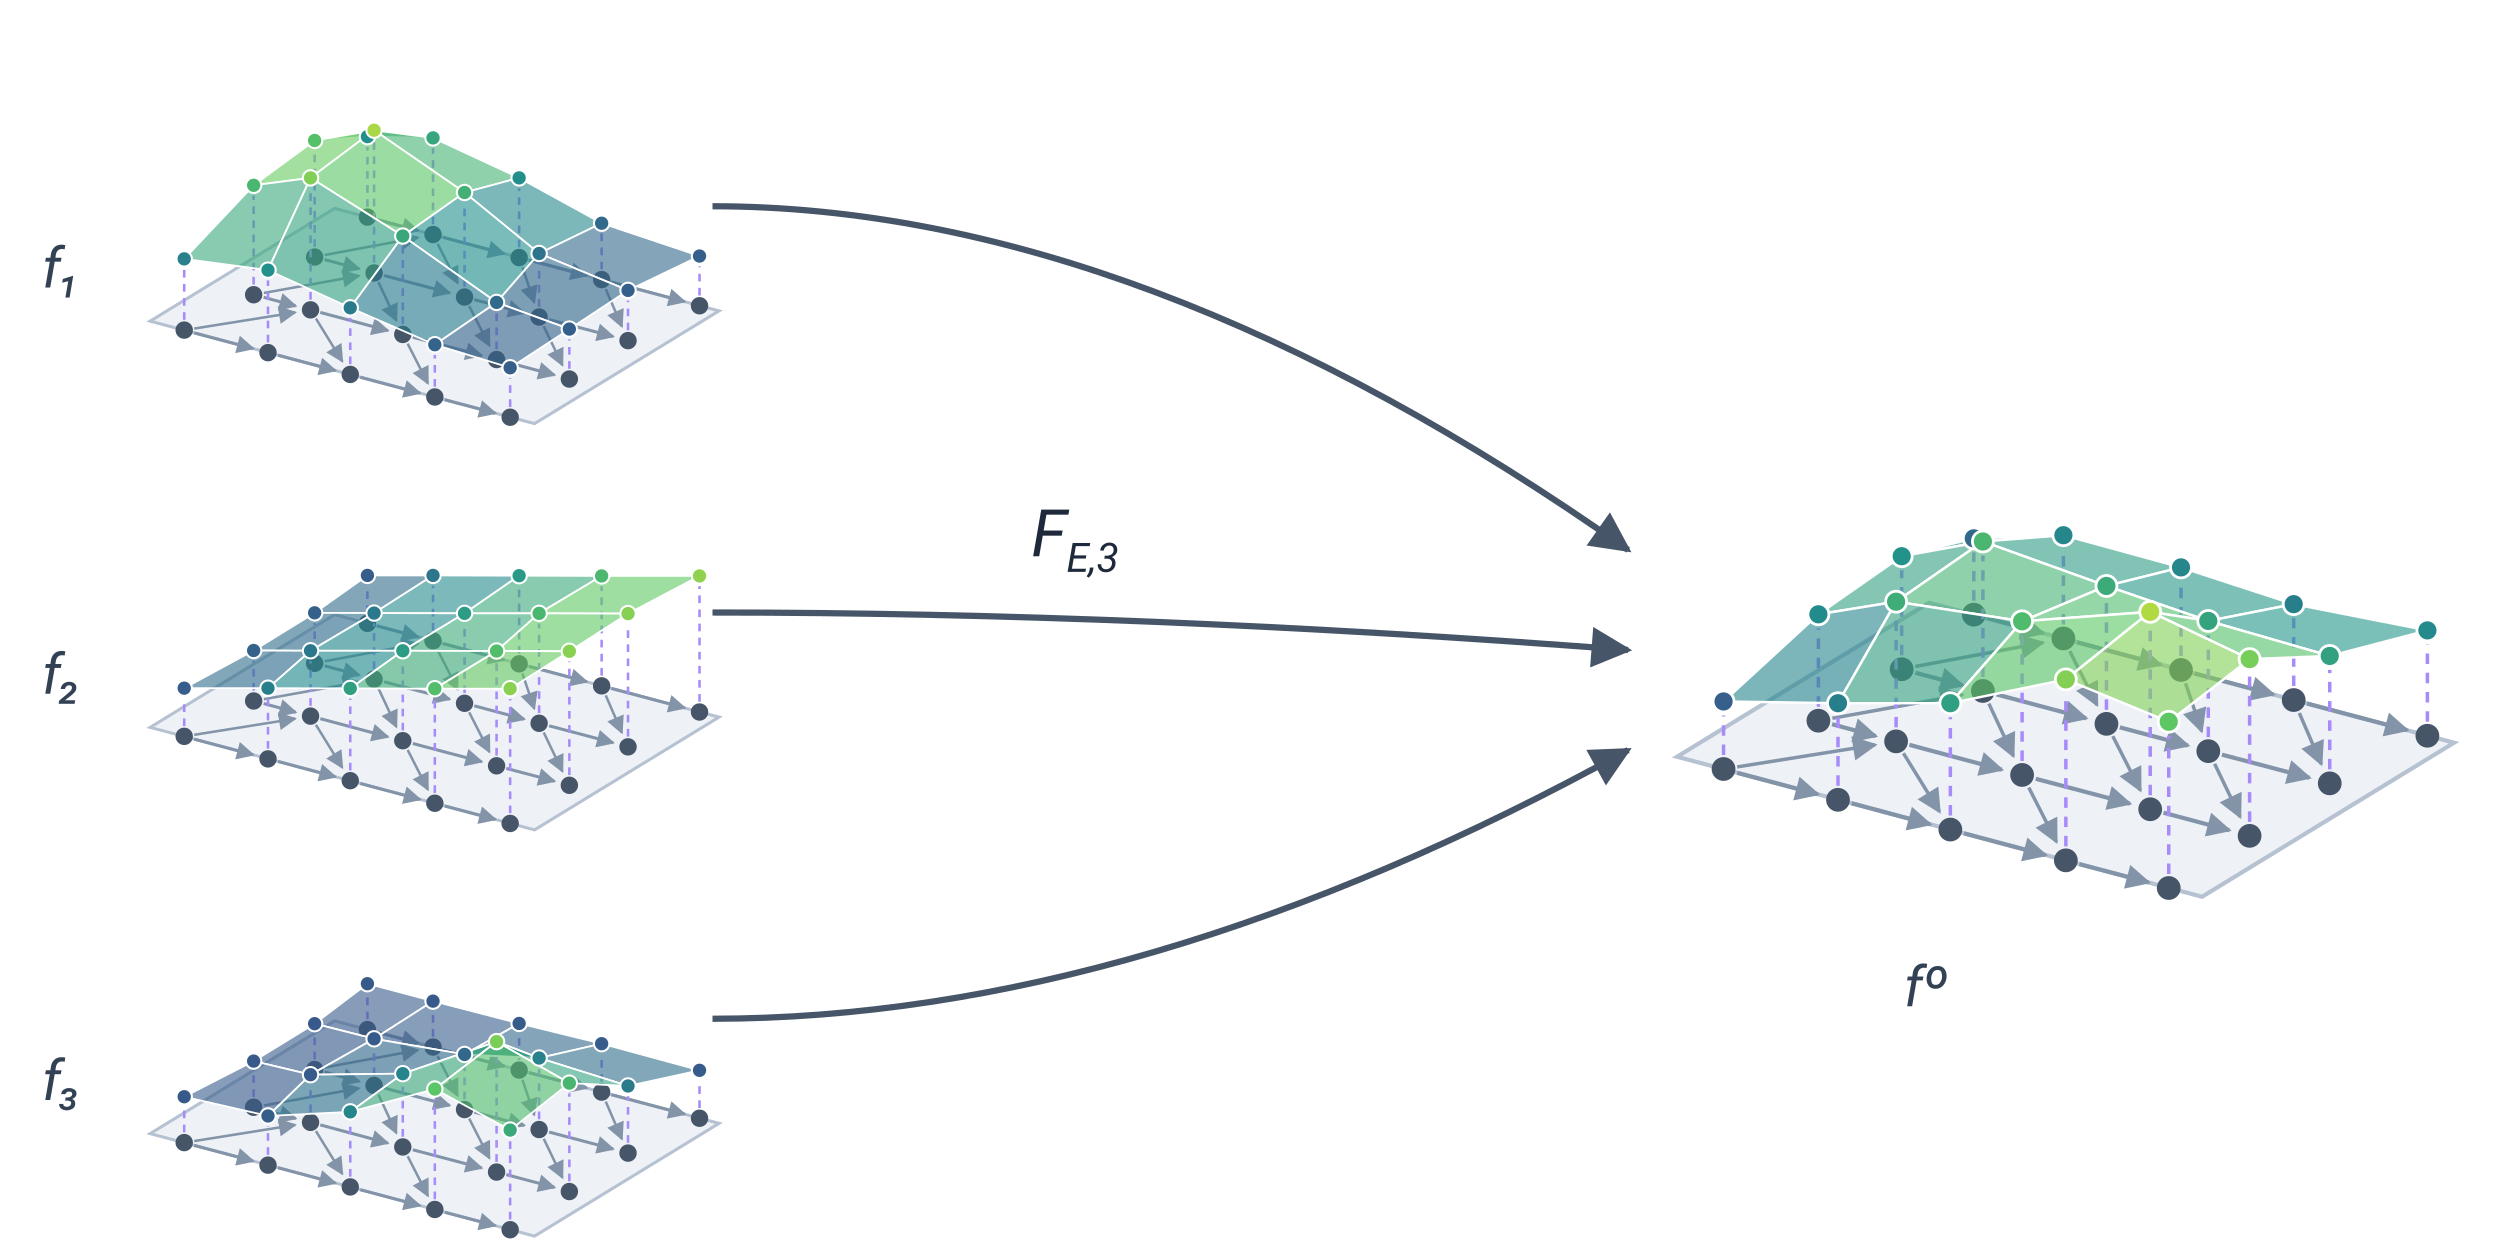
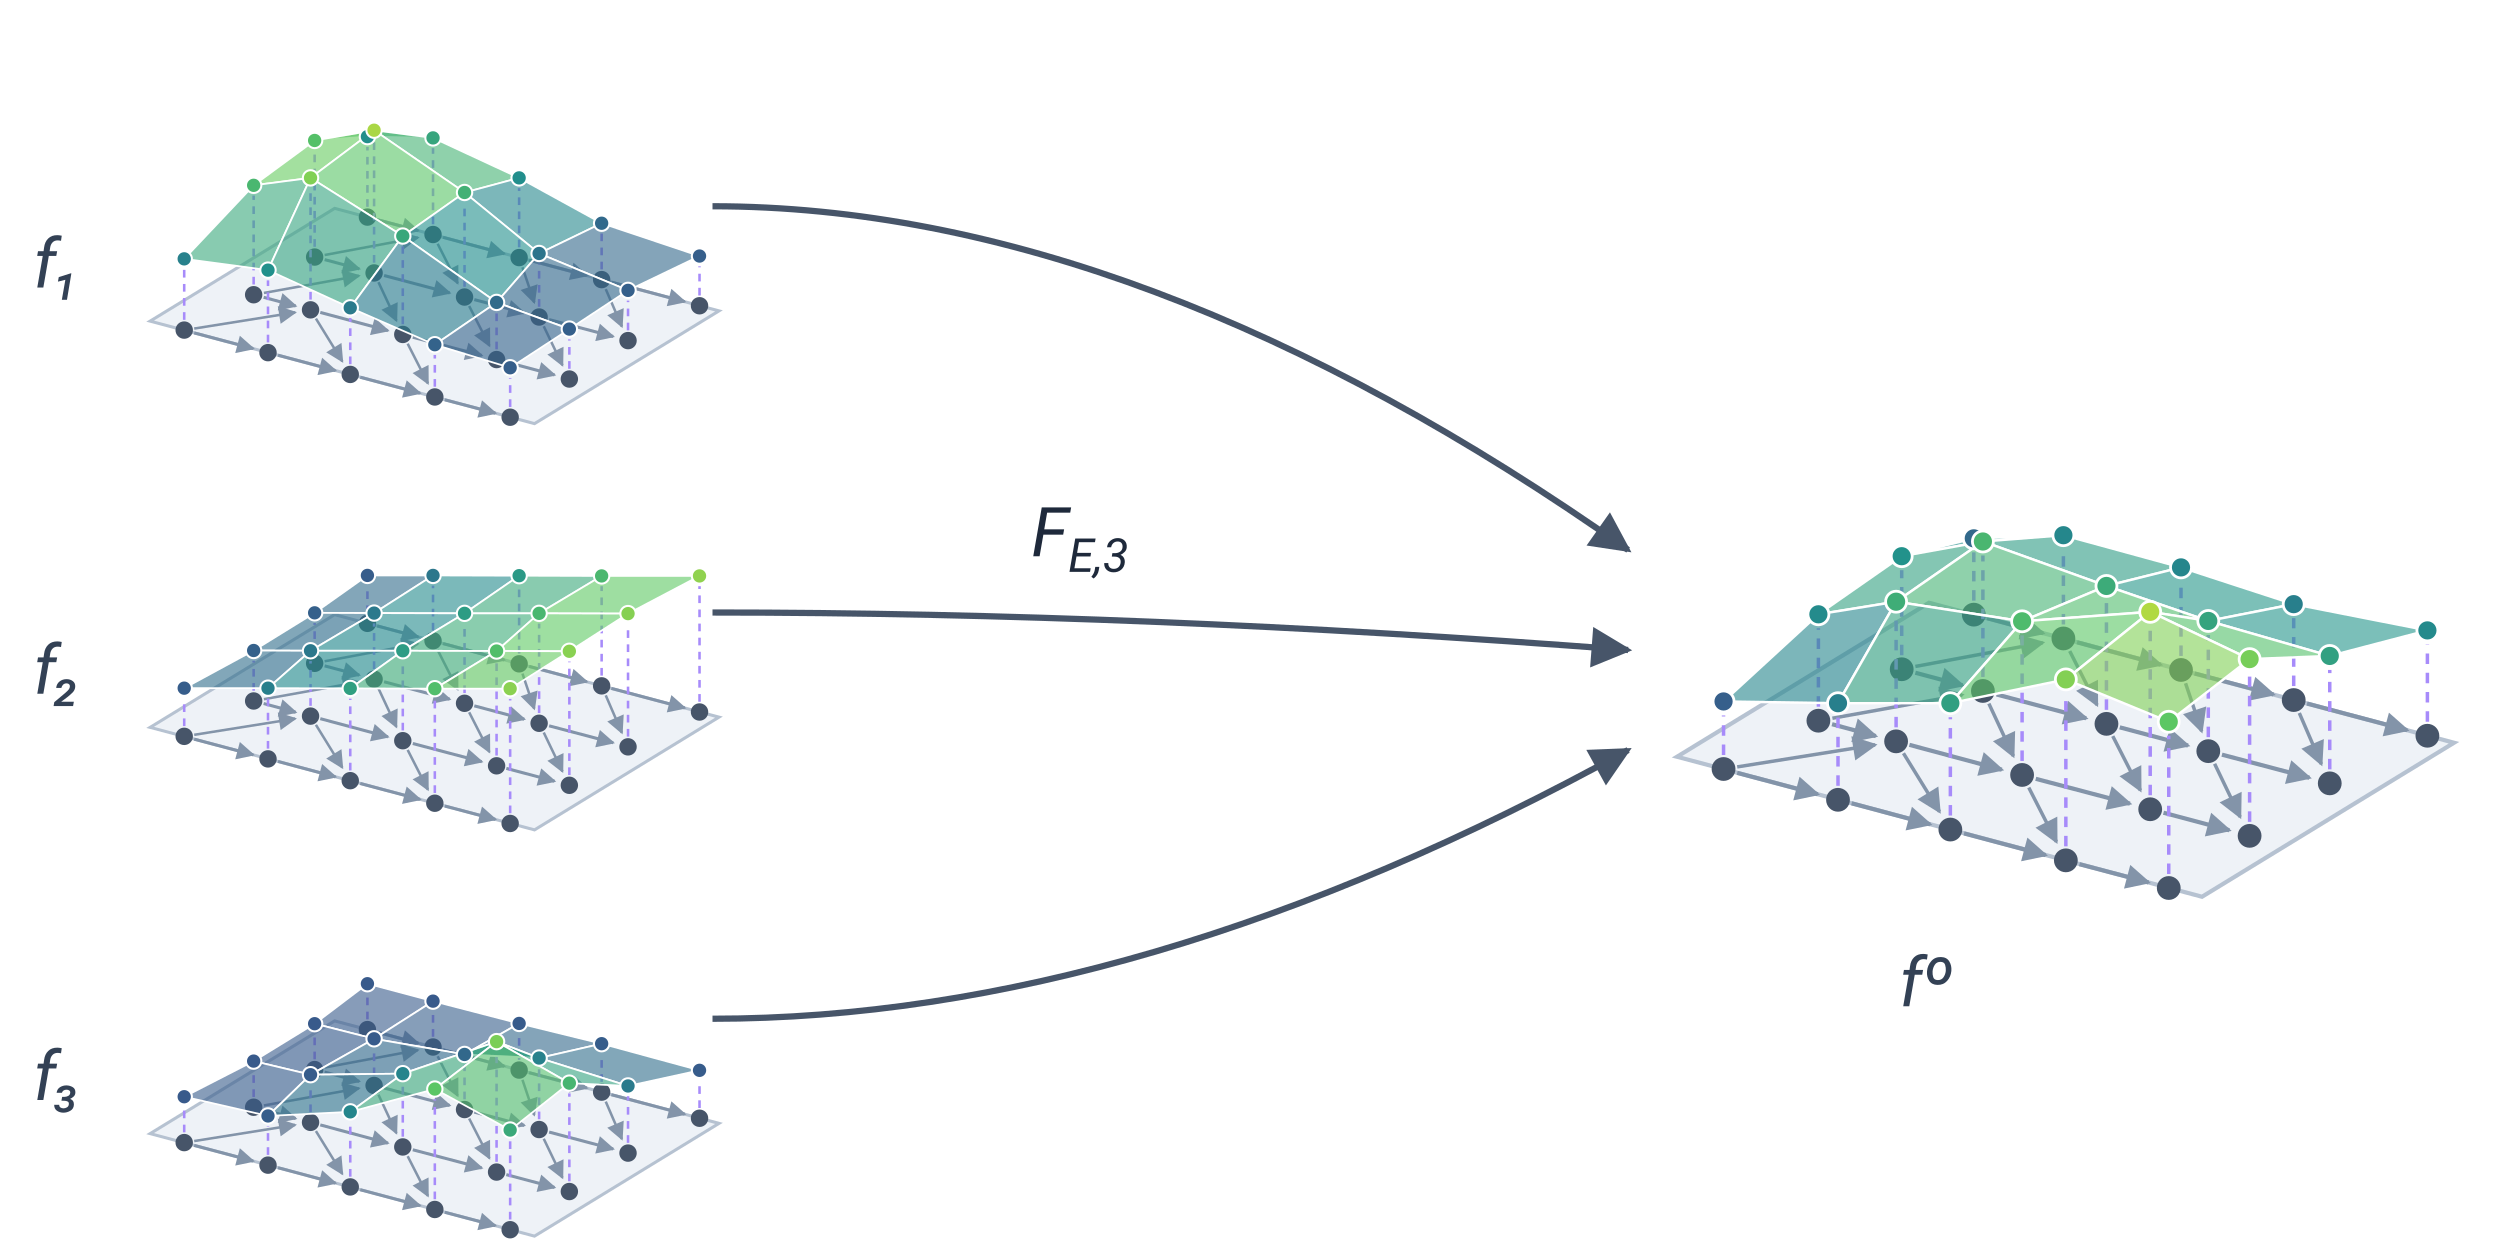
<svg xmlns="http://www.w3.org/2000/svg" viewBox="0 0 800 400" width="800" height="400" font-family="ui-sans-serif, system-ui, -apple-system, 'Segoe UI', Roboto, sans-serif">
  <defs>
    <marker id="m2" viewBox="0 0 10 10" refX="9" refY="5" markerUnits="userSpaceOnUse" markerWidth="7" markerHeight="7" orient="auto-start-reverse">
      <path d="M 0 0 L 10 5 L 0 10 z" fill="#8394a9" />
    </marker>
    <marker id="big" viewBox="0 0 10 10" refX="9" refY="5" markerUnits="userSpaceOnUse" markerWidth="13" markerHeight="13" orient="auto-start-reverse">
      <path d="M 0 0 L 10 5 L 0 10 z" fill="#475569" />
    </marker>
  </defs>
  <rect width="800" height="400" fill="#ffffff" />
  <g transform="translate(30,6) scale(0.82)">
    <polygon points="22.0,118.0 172.0,158.0 244.0,114.0 94.0,74.0" fill="#eef2f7" stroke="#b6c2d1" stroke-width="1.2" />
    <line x1="110.6" y1="78.4" x2="126.6" y2="82.7" stroke="#8394a9" stroke-width="1.2" marker-end="url(#m2)" />
    <line x1="136.3" y1="85.3" x2="160.2" y2="91.7" stroke="#8394a9" stroke-width="1.2" marker-end="url(#m2)" />
    <line x1="169.9" y1="94.2" x2="192.4" y2="100.2" stroke="#8394a9" stroke-width="1.2" marker-end="url(#m2)" />
    <line x1="202.0" y1="102.8" x2="230.6" y2="110.4" stroke="#8394a9" stroke-width="1.2" marker-end="url(#m2)" />
    <line x1="134.2" y1="87.8" x2="142.0" y2="103.2" stroke="#8394a9" stroke-width="1.0" marker-end="url(#m2)" />
    <line x1="167.3" y1="97.0" x2="171.9" y2="110.7" stroke="#8394a9" stroke-width="1.0" marker-end="url(#m2)" />
    <line x1="199.8" y1="105.5" x2="206.1" y2="120.1" stroke="#8394a9" stroke-width="1.0" marker-end="url(#m2)" />
    <line x1="90.1" y1="94.0" x2="103.6" y2="97.6" stroke="#8394a9" stroke-width="1.2" marker-end="url(#m2)" />
    <line x1="113.3" y1="100.2" x2="138.9" y2="107.0" stroke="#8394a9" stroke-width="1.2" marker-end="url(#m2)" />
    <line x1="148.5" y1="109.6" x2="168.0" y2="114.8" stroke="#8394a9" stroke-width="1.2" marker-end="url(#m2)" />
    <line x1="177.7" y1="117.4" x2="202.7" y2="124.0" stroke="#8394a9" stroke-width="1.2" marker-end="url(#m2)" />
    <line x1="90.1" y1="92.2" x2="126.5" y2="85.4" stroke="#8394a9" stroke-width="1.0" marker-end="url(#m2)" />
    <line x1="111.1" y1="102.8" x2="118.1" y2="117.8" stroke="#8394a9" stroke-width="1.0" marker-end="url(#m2)" />
    <line x1="146.5" y1="112.1" x2="154.4" y2="127.6" stroke="#8394a9" stroke-width="1.0" marker-end="url(#m2)" />
    <line x1="175.6" y1="120.0" x2="182.9" y2="135.2" stroke="#8394a9" stroke-width="1.0" marker-end="url(#m2)" />
    <line x1="66.3" y1="108.7" x2="78.8" y2="112.1" stroke="#8394a9" stroke-width="1.2" marker-end="url(#m2)" />
    <line x1="88.4" y1="114.6" x2="114.8" y2="121.7" stroke="#8394a9" stroke-width="1.2" marker-end="url(#m2)" />
    <line x1="124.5" y1="124.3" x2="151.4" y2="131.4" stroke="#8394a9" stroke-width="1.2" marker-end="url(#m2)" />
    <line x1="161.0" y1="134.0" x2="179.8" y2="139.0" stroke="#8394a9" stroke-width="1.2" marker-end="url(#m2)" />
    <line x1="66.4" y1="107.0" x2="103.5" y2="100.3" stroke="#8394a9" stroke-width="1.0" marker-end="url(#m2)" />
    <line x1="86.7" y1="117.0" x2="97.0" y2="133.7" stroke="#8394a9" stroke-width="1.0" marker-end="url(#m2)" />
    <line x1="122.5" y1="126.8" x2="130.4" y2="142.3" stroke="#8394a9" stroke-width="1.0" marker-end="url(#m2)" />
    <line x1="39.2" y1="122.6" x2="62.2" y2="128.7" stroke="#8394a9" stroke-width="1.2" marker-end="url(#m2)" />
    <line x1="71.9" y1="131.3" x2="94.3" y2="137.3" stroke="#8394a9" stroke-width="1.2" marker-end="url(#m2)" />
    <line x1="104.0" y1="139.9" x2="127.3" y2="146.1" stroke="#8394a9" stroke-width="1.2" marker-end="url(#m2)" />
    <line x1="137.0" y1="148.7" x2="156.7" y2="153.9" stroke="#8394a9" stroke-width="1.2" marker-end="url(#m2)" />
    <line x1="39.2" y1="120.9" x2="78.6" y2="114.6" stroke="#8394a9" stroke-width="1.0" marker-end="url(#m2)" />
    <circle cx="106.8" cy="77.4" r="3.4" fill="#475569" />
    <circle cx="132.4" cy="84.2" r="3.4" fill="#475569" />
    <circle cx="166.0" cy="93.2" r="3.4" fill="#475569" />
    <circle cx="198.2" cy="101.8" r="3.4" fill="#475569" />
    <circle cx="236.4" cy="112.0" r="3.4" fill="#475569" />
    <circle cx="86.2" cy="93.0" r="3.4" fill="#475569" />
    <circle cx="109.4" cy="99.2" r="3.4" fill="#475569" />
    <circle cx="144.7" cy="108.6" r="3.4" fill="#475569" />
    <circle cx="173.8" cy="116.4" r="3.4" fill="#475569" />
    <circle cx="208.5" cy="125.6" r="3.4" fill="#475569" />
    <circle cx="62.4" cy="107.7" r="3.4" fill="#475569" />
    <circle cx="84.6" cy="113.6" r="3.4" fill="#475569" />
    <circle cx="120.6" cy="123.2" r="3.4" fill="#475569" />
    <circle cx="157.2" cy="133.0" r="3.4" fill="#475569" />
    <circle cx="185.6" cy="140.6" r="3.4" fill="#475569" />
    <circle cx="35.3" cy="121.5" r="3.4" fill="#475569" />
    <circle cx="68.0" cy="130.3" r="3.4" fill="#475569" />
    <circle cx="100.1" cy="138.8" r="3.4" fill="#475569" />
    <circle cx="133.1" cy="147.6" r="3.4" fill="#475569" />
    <circle cx="162.5" cy="155.5" r="3.4" fill="#475569" />
    <line x1="106.8" y1="73.4" x2="106.8" y2="50.0" stroke="#a78bfa" stroke-width="1" stroke-dasharray="3 2.5" />
    <line x1="132.4" y1="80.2" x2="132.4" y2="50.5" stroke="#a78bfa" stroke-width="1" stroke-dasharray="3 2.5" />
    <line x1="166.0" y1="89.2" x2="166.0" y2="66.1" stroke="#a78bfa" stroke-width="1" stroke-dasharray="3 2.5" />
    <line x1="198.2" y1="97.8" x2="198.2" y2="83.8" stroke="#a78bfa" stroke-width="1" stroke-dasharray="3 2.5" />
    <line x1="236.4" y1="108.0" x2="236.4" y2="96.6" stroke="#a78bfa" stroke-width="1" stroke-dasharray="3 2.5" />
    <line x1="86.2" y1="89.0" x2="86.2" y2="51.5" stroke="#a78bfa" stroke-width="1" stroke-dasharray="3 2.5" />
    <line x1="109.4" y1="95.2" x2="109.4" y2="47.5" stroke="#a78bfa" stroke-width="1" stroke-dasharray="3 2.5" />
    <line x1="144.7" y1="104.6" x2="144.7" y2="71.8" stroke="#a78bfa" stroke-width="1" stroke-dasharray="3 2.5" />
    <line x1="173.8" y1="112.4" x2="173.8" y2="95.6" stroke="#a78bfa" stroke-width="1" stroke-dasharray="3 2.5" />
    <line x1="208.5" y1="121.6" x2="208.5" y2="110.0" stroke="#a78bfa" stroke-width="1" stroke-dasharray="3 2.5" />
    <line x1="62.4" y1="103.7" x2="62.4" y2="69.0" stroke="#a78bfa" stroke-width="1" stroke-dasharray="3 2.5" />
    <line x1="84.6" y1="109.6" x2="84.6" y2="66.1" stroke="#a78bfa" stroke-width="1" stroke-dasharray="3 2.5" />
    <line x1="120.6" y1="119.2" x2="120.6" y2="88.8" stroke="#a78bfa" stroke-width="1" stroke-dasharray="3 2.5" />
    <line x1="157.2" y1="129.0" x2="157.2" y2="114.7" stroke="#a78bfa" stroke-width="1" stroke-dasharray="3 2.5" />
    <line x1="185.6" y1="136.6" x2="185.6" y2="125.1" stroke="#a78bfa" stroke-width="1" stroke-dasharray="3 2.5" />
    <line x1="35.3" y1="117.5" x2="35.3" y2="97.7" stroke="#a78bfa" stroke-width="1" stroke-dasharray="3 2.5" />
    <line x1="68.0" y1="126.3" x2="68.0" y2="102.1" stroke="#a78bfa" stroke-width="1" stroke-dasharray="3 2.5" />
    <line x1="100.1" y1="134.8" x2="100.1" y2="116.8" stroke="#a78bfa" stroke-width="1" stroke-dasharray="3 2.5" />
    <line x1="133.1" y1="143.6" x2="133.1" y2="131.2" stroke="#a78bfa" stroke-width="1" stroke-dasharray="3 2.5" />
    <line x1="162.5" y1="151.5" x2="162.5" y2="140.2" stroke="#a78bfa" stroke-width="1" stroke-dasharray="3 2.5" />
    <polygon points="86.2,47.5 109.4,43.5 132.4,46.5 106.8,46.0" fill="#49b670" fill-opacity="0.60" stroke="#ffffff" stroke-width="0.7" />
    <polygon points="109.4,43.5 144.7,67.8 166.0,62.1 132.4,46.5" fill="#45b274" fill-opacity="0.60" stroke="#ffffff" stroke-width="0.7" />
    <polygon points="144.7,67.8 173.8,91.6 198.2,79.8 166.0,62.1" fill="#25888c" fill-opacity="0.60" stroke="#ffffff" stroke-width="0.7" />
    <polygon points="173.8,91.6 208.5,106.0 236.4,92.6 198.2,79.8" fill="#32678b" fill-opacity="0.60" stroke="#ffffff" stroke-width="0.7" />
    <polygon points="62.4,65.0 84.6,62.1 109.4,43.5 86.2,47.5" fill="#66cb5f" fill-opacity="0.60" stroke="#ffffff" stroke-width="0.7" />
    <polygon points="84.6,62.1 120.6,84.8 144.7,67.8 109.4,43.5" fill="#59c466" fill-opacity="0.60" stroke="#ffffff" stroke-width="0.7" />
    <polygon points="120.6,84.8 157.2,110.7 173.8,91.6 144.7,67.8" fill="#228f8c" fill-opacity="0.60" stroke="#ffffff" stroke-width="0.7" />
    <polygon points="157.2,110.7 185.6,121.1 208.5,106.0 173.8,91.6" fill="#32688b" fill-opacity="0.60" stroke="#ffffff" stroke-width="0.7" />
    <polygon points="35.3,93.7 68.0,98.1 84.6,62.1 62.4,65.0" fill="#3aa87b" fill-opacity="0.60" stroke="#ffffff" stroke-width="0.7" />
    <polygon points="68.0,98.1 100.1,112.8 120.6,84.8 84.6,62.1" fill="#34a37f" fill-opacity="0.60" stroke="#ffffff" stroke-width="0.7" />
    <polygon points="100.1,112.8 133.1,127.2 157.2,110.7 120.6,84.8" fill="#297c8c" fill-opacity="0.60" stroke="#ffffff" stroke-width="0.7" />
    <polygon points="133.1,127.2 162.5,136.2 185.6,121.1 157.2,110.7" fill="#34638b" fill-opacity="0.60" stroke="#ffffff" stroke-width="0.7" />
    <circle cx="106.8" cy="46.0" r="3" fill="#228f8c" stroke="#ffffff" stroke-width="0.8" />
    <circle cx="132.4" cy="46.5" r="3" fill="#37a57d" stroke="#ffffff" stroke-width="0.8" />
    <circle cx="166.0" cy="62.1" r="3" fill="#228e8c" stroke="#ffffff" stroke-width="0.8" />
    <circle cx="198.2" cy="79.8" r="3" fill="#31698b" stroke="#ffffff" stroke-width="0.8" />
    <circle cx="236.4" cy="92.6" r="3" fill="#365f8b" stroke="#ffffff" stroke-width="0.8" />
    <circle cx="86.2" cy="47.5" r="3" fill="#55c068" stroke="#ffffff" stroke-width="0.8" />
    <circle cx="109.4" cy="43.5" r="3" fill="#aad745" stroke="#ffffff" stroke-width="0.8" />
    <circle cx="144.7" cy="67.8" r="3" fill="#43b075" stroke="#ffffff" stroke-width="0.8" />
    <circle cx="173.8" cy="91.6" r="3" fill="#2d748c" stroke="#ffffff" stroke-width="0.8" />
    <circle cx="208.5" cy="106.0" r="3" fill="#35608b" stroke="#ffffff" stroke-width="0.8" />
    <circle cx="62.4" cy="65.0" r="3" fill="#4ab770" stroke="#ffffff" stroke-width="0.8" />
    <circle cx="84.6" cy="62.1" r="3" fill="#81d055" stroke="#ffffff" stroke-width="0.8" />
    <circle cx="120.6" cy="84.8" r="3" fill="#39a77b" stroke="#ffffff" stroke-width="0.8" />
    <circle cx="157.2" cy="110.7" r="3" fill="#316b8b" stroke="#ffffff" stroke-width="0.8" />
    <circle cx="185.6" cy="121.1" r="3" fill="#35608b" stroke="#ffffff" stroke-width="0.8" />
    <circle cx="35.3" cy="93.7" r="3" fill="#28818c" stroke="#ffffff" stroke-width="0.8" />
    <circle cx="68.0" cy="98.1" r="3" fill="#22918c" stroke="#ffffff" stroke-width="0.8" />
    <circle cx="100.1" cy="112.8" r="3" fill="#2b7a8c" stroke="#ffffff" stroke-width="0.8" />
    <circle cx="133.1" cy="127.2" r="3" fill="#34638b" stroke="#ffffff" stroke-width="0.8" />
    <circle cx="162.5" cy="136.2" r="3" fill="#365f8b" stroke="#ffffff" stroke-width="0.8" />
  </g>
-   <text x="26" y="92" font-size="18" fill="#334155" font-style="italic" text-anchor="end">f₁</text>
+   <text x="26" y="92" font-size="22" fill="#334155" font-style="italic" text-anchor="end">f₁</text>
  <g transform="translate(30,136) scale(0.82)">
    <polygon points="22.0,118.0 172.0,158.0 244.0,114.0 94.0,74.0" fill="#eef2f7" stroke="#b6c2d1" stroke-width="1.2" />
    <line x1="110.6" y1="78.4" x2="126.6" y2="82.7" stroke="#8394a9" stroke-width="1.2" marker-end="url(#m2)" />
    <line x1="136.3" y1="85.3" x2="160.2" y2="91.7" stroke="#8394a9" stroke-width="1.2" marker-end="url(#m2)" />
    <line x1="169.9" y1="94.2" x2="192.4" y2="100.2" stroke="#8394a9" stroke-width="1.2" marker-end="url(#m2)" />
    <line x1="202.0" y1="102.8" x2="230.6" y2="110.4" stroke="#8394a9" stroke-width="1.2" marker-end="url(#m2)" />
    <line x1="134.2" y1="87.8" x2="142.0" y2="103.2" stroke="#8394a9" stroke-width="1.0" marker-end="url(#m2)" />
    <line x1="167.3" y1="97.0" x2="171.9" y2="110.7" stroke="#8394a9" stroke-width="1.0" marker-end="url(#m2)" />
    <line x1="199.8" y1="105.5" x2="206.1" y2="120.1" stroke="#8394a9" stroke-width="1.0" marker-end="url(#m2)" />
    <line x1="90.1" y1="94.0" x2="103.6" y2="97.6" stroke="#8394a9" stroke-width="1.2" marker-end="url(#m2)" />
    <line x1="113.3" y1="100.2" x2="138.9" y2="107.0" stroke="#8394a9" stroke-width="1.2" marker-end="url(#m2)" />
    <line x1="148.5" y1="109.6" x2="168.0" y2="114.8" stroke="#8394a9" stroke-width="1.2" marker-end="url(#m2)" />
    <line x1="177.7" y1="117.4" x2="202.7" y2="124.0" stroke="#8394a9" stroke-width="1.2" marker-end="url(#m2)" />
    <line x1="90.1" y1="92.2" x2="126.5" y2="85.4" stroke="#8394a9" stroke-width="1.0" marker-end="url(#m2)" />
    <line x1="111.1" y1="102.8" x2="118.1" y2="117.8" stroke="#8394a9" stroke-width="1.0" marker-end="url(#m2)" />
    <line x1="146.5" y1="112.1" x2="154.4" y2="127.6" stroke="#8394a9" stroke-width="1.0" marker-end="url(#m2)" />
    <line x1="175.6" y1="120.0" x2="182.9" y2="135.2" stroke="#8394a9" stroke-width="1.0" marker-end="url(#m2)" />
    <line x1="66.3" y1="108.7" x2="78.8" y2="112.1" stroke="#8394a9" stroke-width="1.2" marker-end="url(#m2)" />
    <line x1="88.4" y1="114.6" x2="114.8" y2="121.7" stroke="#8394a9" stroke-width="1.2" marker-end="url(#m2)" />
    <line x1="124.5" y1="124.3" x2="151.4" y2="131.4" stroke="#8394a9" stroke-width="1.2" marker-end="url(#m2)" />
    <line x1="161.0" y1="134.0" x2="179.8" y2="139.0" stroke="#8394a9" stroke-width="1.2" marker-end="url(#m2)" />
    <line x1="66.4" y1="107.0" x2="103.5" y2="100.3" stroke="#8394a9" stroke-width="1.0" marker-end="url(#m2)" />
    <line x1="86.7" y1="117.0" x2="97.0" y2="133.7" stroke="#8394a9" stroke-width="1.0" marker-end="url(#m2)" />
    <line x1="122.5" y1="126.8" x2="130.4" y2="142.3" stroke="#8394a9" stroke-width="1.0" marker-end="url(#m2)" />
    <line x1="39.2" y1="122.6" x2="62.2" y2="128.7" stroke="#8394a9" stroke-width="1.2" marker-end="url(#m2)" />
    <line x1="71.9" y1="131.3" x2="94.3" y2="137.3" stroke="#8394a9" stroke-width="1.2" marker-end="url(#m2)" />
    <line x1="104.0" y1="139.9" x2="127.3" y2="146.1" stroke="#8394a9" stroke-width="1.2" marker-end="url(#m2)" />
    <line x1="137.0" y1="148.7" x2="156.7" y2="153.9" stroke="#8394a9" stroke-width="1.2" marker-end="url(#m2)" />
    <line x1="39.2" y1="120.9" x2="78.6" y2="114.6" stroke="#8394a9" stroke-width="1.0" marker-end="url(#m2)" />
    <circle cx="106.8" cy="77.4" r="3.4" fill="#475569" />
    <circle cx="132.4" cy="84.2" r="3.4" fill="#475569" />
    <circle cx="166.0" cy="93.2" r="3.4" fill="#475569" />
    <circle cx="198.2" cy="101.8" r="3.4" fill="#475569" />
    <circle cx="236.4" cy="112.0" r="3.4" fill="#475569" />
    <circle cx="86.2" cy="93.0" r="3.4" fill="#475569" />
    <circle cx="109.4" cy="99.2" r="3.4" fill="#475569" />
    <circle cx="144.7" cy="108.6" r="3.4" fill="#475569" />
    <circle cx="173.8" cy="116.4" r="3.4" fill="#475569" />
    <circle cx="208.5" cy="125.6" r="3.4" fill="#475569" />
    <circle cx="62.4" cy="107.7" r="3.4" fill="#475569" />
    <circle cx="84.6" cy="113.6" r="3.4" fill="#475569" />
    <circle cx="120.6" cy="123.2" r="3.4" fill="#475569" />
    <circle cx="157.2" cy="133.0" r="3.4" fill="#475569" />
    <circle cx="185.6" cy="140.6" r="3.4" fill="#475569" />
    <circle cx="35.3" cy="121.5" r="3.4" fill="#475569" />
    <circle cx="68.0" cy="130.3" r="3.4" fill="#475569" />
    <circle cx="100.1" cy="138.8" r="3.4" fill="#475569" />
    <circle cx="133.1" cy="147.6" r="3.4" fill="#475569" />
    <circle cx="162.5" cy="155.5" r="3.4" fill="#475569" />
    <line x1="106.8" y1="73.4" x2="106.8" y2="62.7" stroke="#a78bfa" stroke-width="1" stroke-dasharray="3 2.5" />
    <line x1="132.4" y1="80.2" x2="132.4" y2="62.7" stroke="#a78bfa" stroke-width="1" stroke-dasharray="3 2.5" />
    <line x1="166.0" y1="89.2" x2="166.0" y2="62.8" stroke="#a78bfa" stroke-width="1" stroke-dasharray="3 2.5" />
    <line x1="198.2" y1="97.8" x2="198.2" y2="62.9" stroke="#a78bfa" stroke-width="1" stroke-dasharray="3 2.5" />
    <line x1="236.4" y1="108.0" x2="236.4" y2="62.9" stroke="#a78bfa" stroke-width="1" stroke-dasharray="3 2.5" />
    <line x1="86.2" y1="89.0" x2="86.2" y2="77.3" stroke="#a78bfa" stroke-width="1" stroke-dasharray="3 2.5" />
    <line x1="109.4" y1="95.2" x2="109.4" y2="77.4" stroke="#a78bfa" stroke-width="1" stroke-dasharray="3 2.5" />
    <line x1="144.7" y1="104.6" x2="144.7" y2="77.5" stroke="#a78bfa" stroke-width="1" stroke-dasharray="3 2.5" />
    <line x1="173.8" y1="112.4" x2="173.8" y2="77.5" stroke="#a78bfa" stroke-width="1" stroke-dasharray="3 2.5" />
    <line x1="208.5" y1="121.6" x2="208.5" y2="77.6" stroke="#a78bfa" stroke-width="1" stroke-dasharray="3 2.5" />
    <line x1="62.4" y1="103.7" x2="62.4" y2="92.0" stroke="#a78bfa" stroke-width="1" stroke-dasharray="3 2.5" />
    <line x1="84.6" y1="109.6" x2="84.6" y2="92.1" stroke="#a78bfa" stroke-width="1" stroke-dasharray="3 2.5" />
    <line x1="120.6" y1="119.2" x2="120.6" y2="92.1" stroke="#a78bfa" stroke-width="1" stroke-dasharray="3 2.5" />
    <line x1="157.2" y1="129.0" x2="157.2" y2="92.2" stroke="#a78bfa" stroke-width="1" stroke-dasharray="3 2.5" />
    <line x1="185.6" y1="136.6" x2="185.6" y2="92.3" stroke="#a78bfa" stroke-width="1" stroke-dasharray="3 2.5" />
    <line x1="35.3" y1="117.5" x2="35.3" y2="106.7" stroke="#a78bfa" stroke-width="1" stroke-dasharray="3 2.5" />
    <line x1="68.0" y1="126.3" x2="68.0" y2="106.7" stroke="#a78bfa" stroke-width="1" stroke-dasharray="3 2.5" />
    <line x1="100.1" y1="134.8" x2="100.1" y2="106.8" stroke="#a78bfa" stroke-width="1" stroke-dasharray="3 2.5" />
    <line x1="133.1" y1="143.6" x2="133.1" y2="106.9" stroke="#a78bfa" stroke-width="1" stroke-dasharray="3 2.5" />
    <line x1="162.5" y1="151.5" x2="162.5" y2="106.9" stroke="#a78bfa" stroke-width="1" stroke-dasharray="3 2.5" />
    <polygon points="86.2,73.3 109.4,73.4 132.4,58.7 106.8,58.7" fill="#316b8b" fill-opacity="0.60" stroke="#ffffff" stroke-width="0.7" />
    <polygon points="109.4,73.4 144.7,73.5 166.0,58.8 132.4,58.7" fill="#248a8c" fill-opacity="0.60" stroke="#ffffff" stroke-width="0.7" />
    <polygon points="144.7,73.5 173.8,73.5 198.2,58.9 166.0,58.8" fill="#3ba97a" fill-opacity="0.60" stroke="#ffffff" stroke-width="0.7" />
    <polygon points="173.8,73.5 208.5,73.6 236.4,58.9 198.2,58.9" fill="#5dc863" fill-opacity="0.60" stroke="#ffffff" stroke-width="0.7" />
    <polygon points="62.4,88.0 84.6,88.1 109.4,73.4 86.2,73.3" fill="#306c8b" fill-opacity="0.60" stroke="#ffffff" stroke-width="0.7" />
    <polygon points="84.6,88.1 120.6,88.1 144.7,73.5 109.4,73.4" fill="#248b8c" fill-opacity="0.60" stroke="#ffffff" stroke-width="0.7" />
    <polygon points="120.6,88.1 157.2,88.2 173.8,73.5 144.7,73.5" fill="#3dab78" fill-opacity="0.60" stroke="#ffffff" stroke-width="0.7" />
    <polygon points="157.2,88.2 185.6,88.3 208.5,73.6 173.8,73.5" fill="#5ec962" fill-opacity="0.60" stroke="#ffffff" stroke-width="0.7" />
    <polygon points="35.3,102.7 68.0,102.7 84.6,88.1 62.4,88.0" fill="#306d8b" fill-opacity="0.60" stroke="#ffffff" stroke-width="0.7" />
    <polygon points="68.0,102.7 100.1,102.8 120.6,88.1 84.6,88.1" fill="#238d8c" fill-opacity="0.60" stroke="#ffffff" stroke-width="0.7" />
    <polygon points="100.1,102.8 133.1,102.9 157.2,88.2 120.6,88.1" fill="#40ae77" fill-opacity="0.60" stroke="#ffffff" stroke-width="0.7" />
    <polygon points="133.1,102.9 162.5,102.9 185.6,88.3 157.2,88.2" fill="#64ca60" fill-opacity="0.60" stroke="#ffffff" stroke-width="0.7" />
    <circle cx="106.8" cy="58.7" r="3" fill="#375d8b" stroke="#ffffff" stroke-width="0.8" />
    <circle cx="132.4" cy="58.7" r="3" fill="#2c778c" stroke="#ffffff" stroke-width="0.8" />
    <circle cx="166.0" cy="58.8" r="3" fill="#2a9986" stroke="#ffffff" stroke-width="0.8" />
    <circle cx="198.2" cy="58.9" r="3" fill="#4bb76f" stroke="#ffffff" stroke-width="0.8" />
    <circle cx="236.4" cy="58.9" r="3" fill="#90d24f" stroke="#ffffff" stroke-width="0.8" />
    <circle cx="86.2" cy="73.3" r="3" fill="#35608b" stroke="#ffffff" stroke-width="0.8" />
    <circle cx="109.4" cy="73.4" r="3" fill="#2b798c" stroke="#ffffff" stroke-width="0.8" />
    <circle cx="144.7" cy="73.5" r="3" fill="#2d9c84" stroke="#ffffff" stroke-width="0.8" />
    <circle cx="173.8" cy="73.5" r="3" fill="#4ab770" stroke="#ffffff" stroke-width="0.8" />
    <circle cx="208.5" cy="73.6" r="3" fill="#86d053" stroke="#ffffff" stroke-width="0.8" />
    <circle cx="62.4" cy="88.0" r="3" fill="#35618b" stroke="#ffffff" stroke-width="0.8" />
    <circle cx="84.6" cy="88.1" r="3" fill="#2b788c" stroke="#ffffff" stroke-width="0.8" />
    <circle cx="120.6" cy="88.1" r="3" fill="#2d9c84" stroke="#ffffff" stroke-width="0.8" />
    <circle cx="157.2" cy="88.2" r="3" fill="#52be6a" stroke="#ffffff" stroke-width="0.8" />
    <circle cx="185.6" cy="88.3" r="3" fill="#89d152" stroke="#ffffff" stroke-width="0.8" />
    <circle cx="35.3" cy="102.7" r="3" fill="#365d8b" stroke="#ffffff" stroke-width="0.8" />
    <circle cx="68.0" cy="102.7" r="3" fill="#287f8c" stroke="#ffffff" stroke-width="0.8" />
    <circle cx="100.1" cy="102.8" r="3" fill="#309f81" stroke="#ffffff" stroke-width="0.8" />
    <circle cx="133.1" cy="102.9" r="3" fill="#52be6b" stroke="#ffffff" stroke-width="0.8" />
    <circle cx="162.5" cy="102.9" r="3" fill="#8bd151" stroke="#ffffff" stroke-width="0.8" />
  </g>
-   <text x="26" y="222" font-size="18" fill="#334155" font-style="italic" text-anchor="end">f₂</text>
+   <text x="26" y="222" font-size="22" fill="#334155" font-style="italic" text-anchor="end">f₂</text>
  <g transform="translate(30,266) scale(0.82)">
    <polygon points="22.0,118.0 172.0,158.0 244.0,114.0 94.0,74.0" fill="#eef2f7" stroke="#b6c2d1" stroke-width="1.2" />
    <line x1="110.6" y1="78.4" x2="126.6" y2="82.7" stroke="#8394a9" stroke-width="1.2" marker-end="url(#m2)" />
    <line x1="136.3" y1="85.3" x2="160.2" y2="91.7" stroke="#8394a9" stroke-width="1.2" marker-end="url(#m2)" />
    <line x1="169.9" y1="94.2" x2="192.4" y2="100.2" stroke="#8394a9" stroke-width="1.2" marker-end="url(#m2)" />
    <line x1="202.0" y1="102.8" x2="230.6" y2="110.4" stroke="#8394a9" stroke-width="1.2" marker-end="url(#m2)" />
    <line x1="134.2" y1="87.8" x2="142.0" y2="103.2" stroke="#8394a9" stroke-width="1.0" marker-end="url(#m2)" />
    <line x1="167.3" y1="97.0" x2="171.9" y2="110.7" stroke="#8394a9" stroke-width="1.0" marker-end="url(#m2)" />
    <line x1="199.8" y1="105.5" x2="206.1" y2="120.1" stroke="#8394a9" stroke-width="1.0" marker-end="url(#m2)" />
    <line x1="90.1" y1="94.0" x2="103.6" y2="97.6" stroke="#8394a9" stroke-width="1.2" marker-end="url(#m2)" />
    <line x1="113.3" y1="100.2" x2="138.9" y2="107.0" stroke="#8394a9" stroke-width="1.2" marker-end="url(#m2)" />
    <line x1="148.5" y1="109.6" x2="168.0" y2="114.8" stroke="#8394a9" stroke-width="1.2" marker-end="url(#m2)" />
    <line x1="177.7" y1="117.4" x2="202.7" y2="124.0" stroke="#8394a9" stroke-width="1.2" marker-end="url(#m2)" />
    <line x1="90.1" y1="92.2" x2="126.5" y2="85.4" stroke="#8394a9" stroke-width="1.0" marker-end="url(#m2)" />
    <line x1="111.1" y1="102.8" x2="118.1" y2="117.8" stroke="#8394a9" stroke-width="1.0" marker-end="url(#m2)" />
    <line x1="146.5" y1="112.1" x2="154.4" y2="127.6" stroke="#8394a9" stroke-width="1.0" marker-end="url(#m2)" />
    <line x1="175.6" y1="120.0" x2="182.9" y2="135.2" stroke="#8394a9" stroke-width="1.0" marker-end="url(#m2)" />
    <line x1="66.3" y1="108.7" x2="78.8" y2="112.1" stroke="#8394a9" stroke-width="1.2" marker-end="url(#m2)" />
    <line x1="88.4" y1="114.6" x2="114.8" y2="121.7" stroke="#8394a9" stroke-width="1.2" marker-end="url(#m2)" />
    <line x1="124.5" y1="124.3" x2="151.4" y2="131.4" stroke="#8394a9" stroke-width="1.2" marker-end="url(#m2)" />
    <line x1="161.0" y1="134.0" x2="179.8" y2="139.0" stroke="#8394a9" stroke-width="1.2" marker-end="url(#m2)" />
    <line x1="66.4" y1="107.0" x2="103.5" y2="100.3" stroke="#8394a9" stroke-width="1.0" marker-end="url(#m2)" />
    <line x1="86.7" y1="117.0" x2="97.0" y2="133.7" stroke="#8394a9" stroke-width="1.0" marker-end="url(#m2)" />
    <line x1="122.5" y1="126.8" x2="130.4" y2="142.3" stroke="#8394a9" stroke-width="1.0" marker-end="url(#m2)" />
    <line x1="39.2" y1="122.6" x2="62.2" y2="128.7" stroke="#8394a9" stroke-width="1.2" marker-end="url(#m2)" />
    <line x1="71.9" y1="131.3" x2="94.3" y2="137.3" stroke="#8394a9" stroke-width="1.2" marker-end="url(#m2)" />
    <line x1="104.0" y1="139.9" x2="127.3" y2="146.1" stroke="#8394a9" stroke-width="1.2" marker-end="url(#m2)" />
    <line x1="137.0" y1="148.7" x2="156.7" y2="153.9" stroke="#8394a9" stroke-width="1.2" marker-end="url(#m2)" />
    <line x1="39.2" y1="120.9" x2="78.6" y2="114.6" stroke="#8394a9" stroke-width="1.0" marker-end="url(#m2)" />
    <circle cx="106.8" cy="77.4" r="3.4" fill="#475569" />
    <circle cx="132.4" cy="84.2" r="3.4" fill="#475569" />
    <circle cx="166.0" cy="93.2" r="3.4" fill="#475569" />
    <circle cx="198.2" cy="101.8" r="3.4" fill="#475569" />
    <circle cx="236.4" cy="112.0" r="3.4" fill="#475569" />
    <circle cx="86.2" cy="93.0" r="3.4" fill="#475569" />
    <circle cx="109.4" cy="99.2" r="3.4" fill="#475569" />
    <circle cx="144.7" cy="108.6" r="3.4" fill="#475569" />
    <circle cx="173.8" cy="116.4" r="3.4" fill="#475569" />
    <circle cx="208.5" cy="125.6" r="3.4" fill="#475569" />
    <circle cx="62.4" cy="107.7" r="3.4" fill="#475569" />
    <circle cx="84.6" cy="113.6" r="3.4" fill="#475569" />
    <circle cx="120.6" cy="123.2" r="3.4" fill="#475569" />
    <circle cx="157.2" cy="133.0" r="3.4" fill="#475569" />
    <circle cx="185.6" cy="140.6" r="3.4" fill="#475569" />
    <circle cx="35.3" cy="121.5" r="3.4" fill="#475569" />
    <circle cx="68.0" cy="130.3" r="3.4" fill="#475569" />
    <circle cx="100.1" cy="138.8" r="3.4" fill="#475569" />
    <circle cx="133.1" cy="147.6" r="3.4" fill="#475569" />
    <circle cx="162.5" cy="155.5" r="3.4" fill="#475569" />
    <line x1="106.8" y1="73.4" x2="106.8" y2="63.5" stroke="#a78bfa" stroke-width="1" stroke-dasharray="3 2.5" />
    <line x1="132.4" y1="80.2" x2="132.4" y2="70.3" stroke="#a78bfa" stroke-width="1" stroke-dasharray="3 2.5" />
    <line x1="166.0" y1="89.2" x2="166.0" y2="79.0" stroke="#a78bfa" stroke-width="1" stroke-dasharray="3 2.5" />
    <line x1="198.2" y1="97.8" x2="198.2" y2="86.9" stroke="#a78bfa" stroke-width="1" stroke-dasharray="3 2.5" />
    <line x1="236.4" y1="108.0" x2="236.4" y2="97.3" stroke="#a78bfa" stroke-width="1" stroke-dasharray="3 2.5" />
    <line x1="86.2" y1="89.0" x2="86.2" y2="79.1" stroke="#a78bfa" stroke-width="1" stroke-dasharray="3 2.5" />
    <line x1="109.4" y1="95.2" x2="109.4" y2="85.0" stroke="#a78bfa" stroke-width="1" stroke-dasharray="3 2.5" />
    <line x1="144.7" y1="104.6" x2="144.7" y2="91.1" stroke="#a78bfa" stroke-width="1" stroke-dasharray="3 2.5" />
    <line x1="173.8" y1="112.4" x2="173.8" y2="92.5" stroke="#a78bfa" stroke-width="1" stroke-dasharray="3 2.5" />
    <line x1="208.5" y1="121.6" x2="208.5" y2="103.4" stroke="#a78bfa" stroke-width="1" stroke-dasharray="3 2.5" />
    <line x1="62.4" y1="103.7" x2="62.4" y2="93.7" stroke="#a78bfa" stroke-width="1" stroke-dasharray="3 2.5" />
    <line x1="84.6" y1="109.6" x2="84.6" y2="99.0" stroke="#a78bfa" stroke-width="1" stroke-dasharray="3 2.5" />
    <line x1="120.6" y1="119.2" x2="120.6" y2="98.6" stroke="#a78bfa" stroke-width="1" stroke-dasharray="3 2.5" />
    <line x1="157.2" y1="129.0" x2="157.2" y2="86.1" stroke="#a78bfa" stroke-width="1" stroke-dasharray="3 2.5" />
    <line x1="185.6" y1="136.6" x2="185.6" y2="102.3" stroke="#a78bfa" stroke-width="1" stroke-dasharray="3 2.5" />
    <line x1="35.3" y1="117.5" x2="35.3" y2="107.6" stroke="#a78bfa" stroke-width="1" stroke-dasharray="3 2.5" />
    <line x1="68.0" y1="126.3" x2="68.0" y2="115.1" stroke="#a78bfa" stroke-width="1" stroke-dasharray="3 2.5" />
    <line x1="100.1" y1="134.8" x2="100.1" y2="113.5" stroke="#a78bfa" stroke-width="1" stroke-dasharray="3 2.5" />
    <line x1="133.1" y1="143.6" x2="133.1" y2="104.6" stroke="#a78bfa" stroke-width="1" stroke-dasharray="3 2.5" />
    <line x1="162.5" y1="151.5" x2="162.5" y2="120.6" stroke="#a78bfa" stroke-width="1" stroke-dasharray="3 2.5" />
    <polygon points="86.2,75.1 109.4,81.0 132.4,66.3 106.8,59.5" fill="#385a8b" fill-opacity="0.60" stroke="#ffffff" stroke-width="0.7" />
    <polygon points="109.4,81.0 144.7,87.1 166.0,75.0 132.4,66.3" fill="#365e8b" fill-opacity="0.60" stroke="#ffffff" stroke-width="0.7" />
    <polygon points="144.7,87.1 173.8,88.5 198.2,82.9 166.0,75.0" fill="#32688b" fill-opacity="0.60" stroke="#ffffff" stroke-width="0.7" />
    <polygon points="173.8,88.5 208.5,99.4 236.4,93.3 198.2,82.9" fill="#306d8b" fill-opacity="0.60" stroke="#ffffff" stroke-width="0.7" />
    <polygon points="62.4,89.7 84.6,95.0 109.4,81.0 86.2,75.1" fill="#375b8b" fill-opacity="0.60" stroke="#ffffff" stroke-width="0.7" />
    <polygon points="84.6,95.0 120.6,94.6 144.7,87.1 109.4,81.0" fill="#32698b" fill-opacity="0.60" stroke="#ffffff" stroke-width="0.7" />
    <polygon points="120.6,94.6 157.2,82.1 173.8,88.5 144.7,87.1" fill="#22928b" fill-opacity="0.60" stroke="#ffffff" stroke-width="0.7" />
    <polygon points="157.2,82.1 185.6,98.3 208.5,99.4 173.8,88.5" fill="#33a27f" fill-opacity="0.60" stroke="#ffffff" stroke-width="0.7" />
    <polygon points="35.3,103.6 68.0,111.1 84.6,95.0 62.4,89.7" fill="#375c8b" fill-opacity="0.60" stroke="#ffffff" stroke-width="0.7" />
    <polygon points="68.0,111.1 100.1,109.5 120.6,94.6 84.6,95.0" fill="#2e718b" fill-opacity="0.60" stroke="#ffffff" stroke-width="0.7" />
    <polygon points="100.1,109.5 133.1,100.6 157.2,82.1 120.6,94.6" fill="#3ca97a" fill-opacity="0.60" stroke="#ffffff" stroke-width="0.7" />
    <polygon points="133.1,100.6 162.5,116.6 185.6,98.3 157.2,82.1" fill="#52be6b" fill-opacity="0.60" stroke="#ffffff" stroke-width="0.7" />
    <circle cx="106.8" cy="59.5" r="3" fill="#385a8b" stroke="#ffffff" stroke-width="0.8" />
    <circle cx="132.4" cy="66.3" r="3" fill="#385a8b" stroke="#ffffff" stroke-width="0.8" />
    <circle cx="166.0" cy="75.0" r="3" fill="#375b8b" stroke="#ffffff" stroke-width="0.8" />
    <circle cx="198.2" cy="82.9" r="3" fill="#365d8b" stroke="#ffffff" stroke-width="0.8" />
    <circle cx="236.4" cy="93.3" r="3" fill="#375c8b" stroke="#ffffff" stroke-width="0.8" />
    <circle cx="86.2" cy="75.1" r="3" fill="#385a8b" stroke="#ffffff" stroke-width="0.8" />
    <circle cx="109.4" cy="81.0" r="3" fill="#375b8b" stroke="#ffffff" stroke-width="0.8" />
    <circle cx="144.7" cy="87.1" r="3" fill="#32688b" stroke="#ffffff" stroke-width="0.8" />
    <circle cx="173.8" cy="88.5" r="3" fill="#28818c" stroke="#ffffff" stroke-width="0.8" />
    <circle cx="208.5" cy="99.4" r="3" fill="#2a7a8c" stroke="#ffffff" stroke-width="0.8" />
    <circle cx="62.4" cy="89.7" r="3" fill="#385a8b" stroke="#ffffff" stroke-width="0.8" />
    <circle cx="84.6" cy="95.0" r="3" fill="#375c8b" stroke="#ffffff" stroke-width="0.8" />
    <circle cx="120.6" cy="94.6" r="3" fill="#26848c" stroke="#ffffff" stroke-width="0.8" />
    <circle cx="157.2" cy="82.1" r="3" fill="#7ace57" stroke="#ffffff" stroke-width="0.8" />
    <circle cx="185.6" cy="98.3" r="3" fill="#48b571" stroke="#ffffff" stroke-width="0.8" />
    <circle cx="35.3" cy="103.6" r="3" fill="#385a8b" stroke="#ffffff" stroke-width="0.8" />
    <circle cx="68.0" cy="111.1" r="3" fill="#365e8b" stroke="#ffffff" stroke-width="0.8" />
    <circle cx="100.1" cy="109.5" r="3" fill="#25868c" stroke="#ffffff" stroke-width="0.8" />
    <circle cx="133.1" cy="100.6" r="3" fill="#5ac665" stroke="#ffffff" stroke-width="0.8" />
    <circle cx="162.5" cy="116.6" r="3" fill="#3ba97a" stroke="#ffffff" stroke-width="0.8" />
  </g>
-   <text x="26" y="352" font-size="18" fill="#334155" font-style="italic" text-anchor="end">f₃</text>
+   <text x="26" y="352" font-size="22" fill="#334155" font-style="italic" text-anchor="end">f₃</text>
  <g transform="translate(512,110) scale(1.12)">
    <polygon points="22.0,118.0 172.0,158.0 244.0,114.0 94.0,74.0" fill="#eef2f7" stroke="#b6c2d1" stroke-width="1.2" />
    <line x1="110.6" y1="78.4" x2="126.6" y2="82.7" stroke="#8394a9" stroke-width="1.2" marker-end="url(#m2)" />
    <line x1="136.3" y1="85.3" x2="160.2" y2="91.7" stroke="#8394a9" stroke-width="1.2" marker-end="url(#m2)" />
    <line x1="169.9" y1="94.2" x2="192.4" y2="100.2" stroke="#8394a9" stroke-width="1.2" marker-end="url(#m2)" />
    <line x1="202.0" y1="102.8" x2="230.6" y2="110.4" stroke="#8394a9" stroke-width="1.2" marker-end="url(#m2)" />
    <line x1="134.2" y1="87.8" x2="142.0" y2="103.2" stroke="#8394a9" stroke-width="1.0" marker-end="url(#m2)" />
    <line x1="167.3" y1="97.0" x2="171.9" y2="110.7" stroke="#8394a9" stroke-width="1.0" marker-end="url(#m2)" />
    <line x1="199.8" y1="105.5" x2="206.1" y2="120.1" stroke="#8394a9" stroke-width="1.0" marker-end="url(#m2)" />
    <line x1="90.1" y1="94.0" x2="103.6" y2="97.6" stroke="#8394a9" stroke-width="1.2" marker-end="url(#m2)" />
    <line x1="113.3" y1="100.2" x2="138.9" y2="107.0" stroke="#8394a9" stroke-width="1.2" marker-end="url(#m2)" />
    <line x1="148.5" y1="109.6" x2="168.0" y2="114.8" stroke="#8394a9" stroke-width="1.2" marker-end="url(#m2)" />
    <line x1="177.7" y1="117.4" x2="202.7" y2="124.0" stroke="#8394a9" stroke-width="1.2" marker-end="url(#m2)" />
    <line x1="90.1" y1="92.2" x2="126.5" y2="85.4" stroke="#8394a9" stroke-width="1.0" marker-end="url(#m2)" />
    <line x1="111.1" y1="102.8" x2="118.1" y2="117.8" stroke="#8394a9" stroke-width="1.0" marker-end="url(#m2)" />
    <line x1="146.5" y1="112.1" x2="154.4" y2="127.6" stroke="#8394a9" stroke-width="1.0" marker-end="url(#m2)" />
    <line x1="175.6" y1="120.0" x2="182.9" y2="135.2" stroke="#8394a9" stroke-width="1.0" marker-end="url(#m2)" />
    <line x1="66.3" y1="108.7" x2="78.8" y2="112.1" stroke="#8394a9" stroke-width="1.2" marker-end="url(#m2)" />
    <line x1="88.4" y1="114.6" x2="114.8" y2="121.7" stroke="#8394a9" stroke-width="1.2" marker-end="url(#m2)" />
    <line x1="124.5" y1="124.3" x2="151.4" y2="131.4" stroke="#8394a9" stroke-width="1.2" marker-end="url(#m2)" />
    <line x1="161.0" y1="134.0" x2="179.8" y2="139.0" stroke="#8394a9" stroke-width="1.2" marker-end="url(#m2)" />
    <line x1="66.4" y1="107.0" x2="103.5" y2="100.3" stroke="#8394a9" stroke-width="1.0" marker-end="url(#m2)" />
    <line x1="86.7" y1="117.0" x2="97.0" y2="133.7" stroke="#8394a9" stroke-width="1.0" marker-end="url(#m2)" />
    <line x1="122.5" y1="126.8" x2="130.4" y2="142.3" stroke="#8394a9" stroke-width="1.0" marker-end="url(#m2)" />
    <line x1="39.2" y1="122.6" x2="62.2" y2="128.7" stroke="#8394a9" stroke-width="1.2" marker-end="url(#m2)" />
    <line x1="71.9" y1="131.3" x2="94.3" y2="137.3" stroke="#8394a9" stroke-width="1.2" marker-end="url(#m2)" />
    <line x1="104.0" y1="139.9" x2="127.3" y2="146.1" stroke="#8394a9" stroke-width="1.2" marker-end="url(#m2)" />
    <line x1="137.0" y1="148.7" x2="156.7" y2="153.9" stroke="#8394a9" stroke-width="1.2" marker-end="url(#m2)" />
    <line x1="39.2" y1="120.9" x2="78.6" y2="114.6" stroke="#8394a9" stroke-width="1.0" marker-end="url(#m2)" />
    <circle cx="106.8" cy="77.4" r="3.4" fill="#475569" />
    <circle cx="132.4" cy="84.2" r="3.4" fill="#475569" />
    <circle cx="166.0" cy="93.2" r="3.4" fill="#475569" />
    <circle cx="198.2" cy="101.8" r="3.4" fill="#475569" />
    <circle cx="236.4" cy="112.0" r="3.4" fill="#475569" />
    <circle cx="86.2" cy="93.0" r="3.4" fill="#475569" />
    <circle cx="109.4" cy="99.2" r="3.4" fill="#475569" />
    <circle cx="144.7" cy="108.6" r="3.4" fill="#475569" />
    <circle cx="173.8" cy="116.4" r="3.4" fill="#475569" />
    <circle cx="208.5" cy="125.6" r="3.4" fill="#475569" />
    <circle cx="62.4" cy="107.7" r="3.4" fill="#475569" />
    <circle cx="84.6" cy="113.6" r="3.4" fill="#475569" />
    <circle cx="120.6" cy="123.2" r="3.4" fill="#475569" />
    <circle cx="157.2" cy="133.0" r="3.4" fill="#475569" />
    <circle cx="185.6" cy="140.6" r="3.4" fill="#475569" />
    <circle cx="35.3" cy="121.5" r="3.4" fill="#475569" />
    <circle cx="68.0" cy="130.3" r="3.4" fill="#475569" />
    <circle cx="100.1" cy="138.8" r="3.4" fill="#475569" />
    <circle cx="133.1" cy="147.6" r="3.4" fill="#475569" />
    <circle cx="162.5" cy="155.5" r="3.4" fill="#475569" />
    <line x1="106.8" y1="73.4" x2="106.8" y2="59.6" stroke="#a78bfa" stroke-width="1" stroke-dasharray="3 2.5" />
    <line x1="132.4" y1="80.2" x2="132.4" y2="58.7" stroke="#a78bfa" stroke-width="1" stroke-dasharray="3 2.5" />
    <line x1="166.0" y1="89.2" x2="166.0" y2="67.9" stroke="#a78bfa" stroke-width="1" stroke-dasharray="3 2.5" />
    <line x1="198.2" y1="97.8" x2="198.2" y2="78.4" stroke="#a78bfa" stroke-width="1" stroke-dasharray="3 2.5" />
    <line x1="236.4" y1="108.0" x2="236.4" y2="85.9" stroke="#a78bfa" stroke-width="1" stroke-dasharray="3 2.5" />
    <line x1="86.2" y1="89.0" x2="86.2" y2="64.7" stroke="#a78bfa" stroke-width="1" stroke-dasharray="3 2.5" />
    <line x1="109.4" y1="95.2" x2="109.4" y2="60.5" stroke="#a78bfa" stroke-width="1" stroke-dasharray="3 2.5" />
    <line x1="144.7" y1="104.6" x2="144.7" y2="73.2" stroke="#a78bfa" stroke-width="1" stroke-dasharray="3 2.5" />
    <line x1="173.8" y1="112.4" x2="173.8" y2="83.2" stroke="#a78bfa" stroke-width="1" stroke-dasharray="3 2.5" />
    <line x1="208.5" y1="121.6" x2="208.5" y2="93.2" stroke="#a78bfa" stroke-width="1" stroke-dasharray="3 2.5" />
    <line x1="62.4" y1="103.7" x2="62.4" y2="81.3" stroke="#a78bfa" stroke-width="1" stroke-dasharray="3 2.5" />
    <line x1="84.6" y1="109.6" x2="84.6" y2="77.7" stroke="#a78bfa" stroke-width="1" stroke-dasharray="3 2.5" />
    <line x1="120.6" y1="119.2" x2="120.6" y2="83.3" stroke="#a78bfa" stroke-width="1" stroke-dasharray="3 2.5" />
    <line x1="157.2" y1="129.0" x2="157.2" y2="80.6" stroke="#a78bfa" stroke-width="1" stroke-dasharray="3 2.5" />
    <line x1="185.6" y1="136.6" x2="185.6" y2="94.1" stroke="#a78bfa" stroke-width="1" stroke-dasharray="3 2.5" />
    <line x1="35.3" y1="117.5" x2="35.3" y2="106.2" stroke="#a78bfa" stroke-width="1" stroke-dasharray="3 2.5" />
    <line x1="68.0" y1="126.3" x2="68.0" y2="106.7" stroke="#a78bfa" stroke-width="1" stroke-dasharray="3 2.5" />
    <line x1="100.1" y1="134.8" x2="100.1" y2="106.7" stroke="#a78bfa" stroke-width="1" stroke-dasharray="3 2.5" />
    <line x1="133.1" y1="143.6" x2="133.1" y2="99.9" stroke="#a78bfa" stroke-width="1" stroke-dasharray="3 2.5" />
    <line x1="162.5" y1="151.5" x2="162.5" y2="112.0" stroke="#a78bfa" stroke-width="1" stroke-dasharray="3 2.5" />
    <polygon points="86.2,60.7 109.4,56.5 132.4,54.7 106.8,55.6" fill="#228f8c" fill-opacity="0.60" stroke="#ffffff" stroke-width="0.7" />
    <polygon points="109.4,56.5 144.7,69.2 166.0,63.9 132.4,54.7" fill="#2d9c84" fill-opacity="0.60" stroke="#ffffff" stroke-width="0.7" />
    <polygon points="144.7,69.2 173.8,79.2 198.2,74.4 166.0,63.9" fill="#269689" fill-opacity="0.60" stroke="#ffffff" stroke-width="0.7" />
    <polygon points="173.8,79.2 208.5,89.2 236.4,81.9 198.2,74.4" fill="#24948a" fill-opacity="0.60" stroke="#ffffff" stroke-width="0.7" />
    <polygon points="62.4,77.3 84.6,73.7 109.4,56.5 86.2,60.7" fill="#32a081" fill-opacity="0.60" stroke="#ffffff" stroke-width="0.7" />
    <polygon points="84.6,73.7 120.6,79.3 144.7,69.2 109.4,56.5" fill="#45b273" fill-opacity="0.60" stroke="#ffffff" stroke-width="0.7" />
    <polygon points="120.6,79.3 157.2,76.6 173.8,79.2 144.7,69.2" fill="#50bc6c" fill-opacity="0.60" stroke="#ffffff" stroke-width="0.7" />
    <polygon points="157.2,76.6 185.6,90.1 208.5,89.2 173.8,79.2" fill="#53bf6a" fill-opacity="0.60" stroke="#ffffff" stroke-width="0.7" />
    <polygon points="35.3,102.2 68.0,102.7 84.6,73.7 62.4,77.3" fill="#25868c" fill-opacity="0.60" stroke="#ffffff" stroke-width="0.7" />
    <polygon points="68.0,102.7 100.1,102.7 120.6,79.3 84.6,73.7" fill="#34a27f" fill-opacity="0.60" stroke="#ffffff" stroke-width="0.7" />
    <polygon points="100.1,102.7 133.1,95.9 157.2,76.6 120.6,79.3" fill="#5ac665" fill-opacity="0.60" stroke="#ffffff" stroke-width="0.7" />
    <polygon points="133.1,95.9 162.5,108.0 185.6,90.1 157.2,76.6" fill="#81d055" fill-opacity="0.60" stroke="#ffffff" stroke-width="0.7" />
    <circle cx="106.8" cy="55.6" r="3" fill="#32698b" stroke="#ffffff" stroke-width="0.8" />
    <circle cx="132.4" cy="54.7" r="3" fill="#25878c" stroke="#ffffff" stroke-width="0.8" />
    <circle cx="166.0" cy="63.9" r="3" fill="#25868c" stroke="#ffffff" stroke-width="0.8" />
    <circle cx="198.2" cy="74.4" r="3" fill="#287f8c" stroke="#ffffff" stroke-width="0.8" />
    <circle cx="236.4" cy="81.9" r="3" fill="#248a8c" stroke="#ffffff" stroke-width="0.8" />
    <circle cx="86.2" cy="60.7" r="3" fill="#22928b" stroke="#ffffff" stroke-width="0.8" />
    <circle cx="109.4" cy="56.5" r="3" fill="#4ab670" stroke="#ffffff" stroke-width="0.8" />
    <circle cx="144.7" cy="69.2" r="3" fill="#3dab79" stroke="#ffffff" stroke-width="0.8" />
    <circle cx="173.8" cy="79.2" r="3" fill="#35a37e" stroke="#ffffff" stroke-width="0.8" />
    <circle cx="208.5" cy="89.2" r="3" fill="#32a081" stroke="#ffffff" stroke-width="0.8" />
    <circle cx="62.4" cy="77.3" r="3" fill="#248b8c" stroke="#ffffff" stroke-width="0.8" />
    <circle cx="84.6" cy="73.7" r="3" fill="#3fad77" stroke="#ffffff" stroke-width="0.8" />
    <circle cx="120.6" cy="79.3" r="3" fill="#4fbb6d" stroke="#ffffff" stroke-width="0.8" />
    <circle cx="157.2" cy="76.6" r="3" fill="#b1d942" stroke="#ffffff" stroke-width="0.8" />
    <circle cx="185.6" cy="90.1" r="3" fill="#77ce59" stroke="#ffffff" stroke-width="0.8" />
    <circle cx="35.3" cy="102.2" r="3" fill="#365f8b" stroke="#ffffff" stroke-width="0.8" />
    <circle cx="68.0" cy="102.7" r="3" fill="#287f8c" stroke="#ffffff" stroke-width="0.8" />
    <circle cx="100.1" cy="102.7" r="3" fill="#319f81" stroke="#ffffff" stroke-width="0.8" />
    <circle cx="133.1" cy="95.9" r="3" fill="#83d054" stroke="#ffffff" stroke-width="0.8" />
    <circle cx="162.5" cy="108.0" r="3" fill="#5cc763" stroke="#ffffff" stroke-width="0.8" />
  </g>
-   <text x="616" y="322" font-size="18" fill="#334155" font-style="italic" text-anchor="middle">fᵒ</text>
+   <text x="616" y="322" font-size="22" fill="#334155" font-style="italic" text-anchor="middle">fᵒ</text>
  <path d="M 228 66 Q 365 66 521 176" fill="none" stroke="#475569" stroke-width="2" marker-end="url(#big)" />
  <path d="M 228 196 Q 365 196 521 208" fill="none" stroke="#475569" stroke-width="2" marker-end="url(#big)" />
  <path d="M 228 326 Q 365 326 521 240" fill="none" stroke="#475569" stroke-width="2" marker-end="url(#big)" />
  <g transform="translate(330,178)">
    <rect x="-14" y="-21" width="78" height="31" rx="6" fill="#ffffff" opacity="0.94" />
-     <text x="0" y="0" font-size="21" fill="#1e293b" font-style="italic">F<tspan font-size="13" dy="5">E,3</tspan>
+     <text x="0" y="0" font-size="22" fill="#1e293b" font-style="italic">F<tspan font-size="15" dy="5">E,3</tspan>
    </text>
  </g>
</svg>
